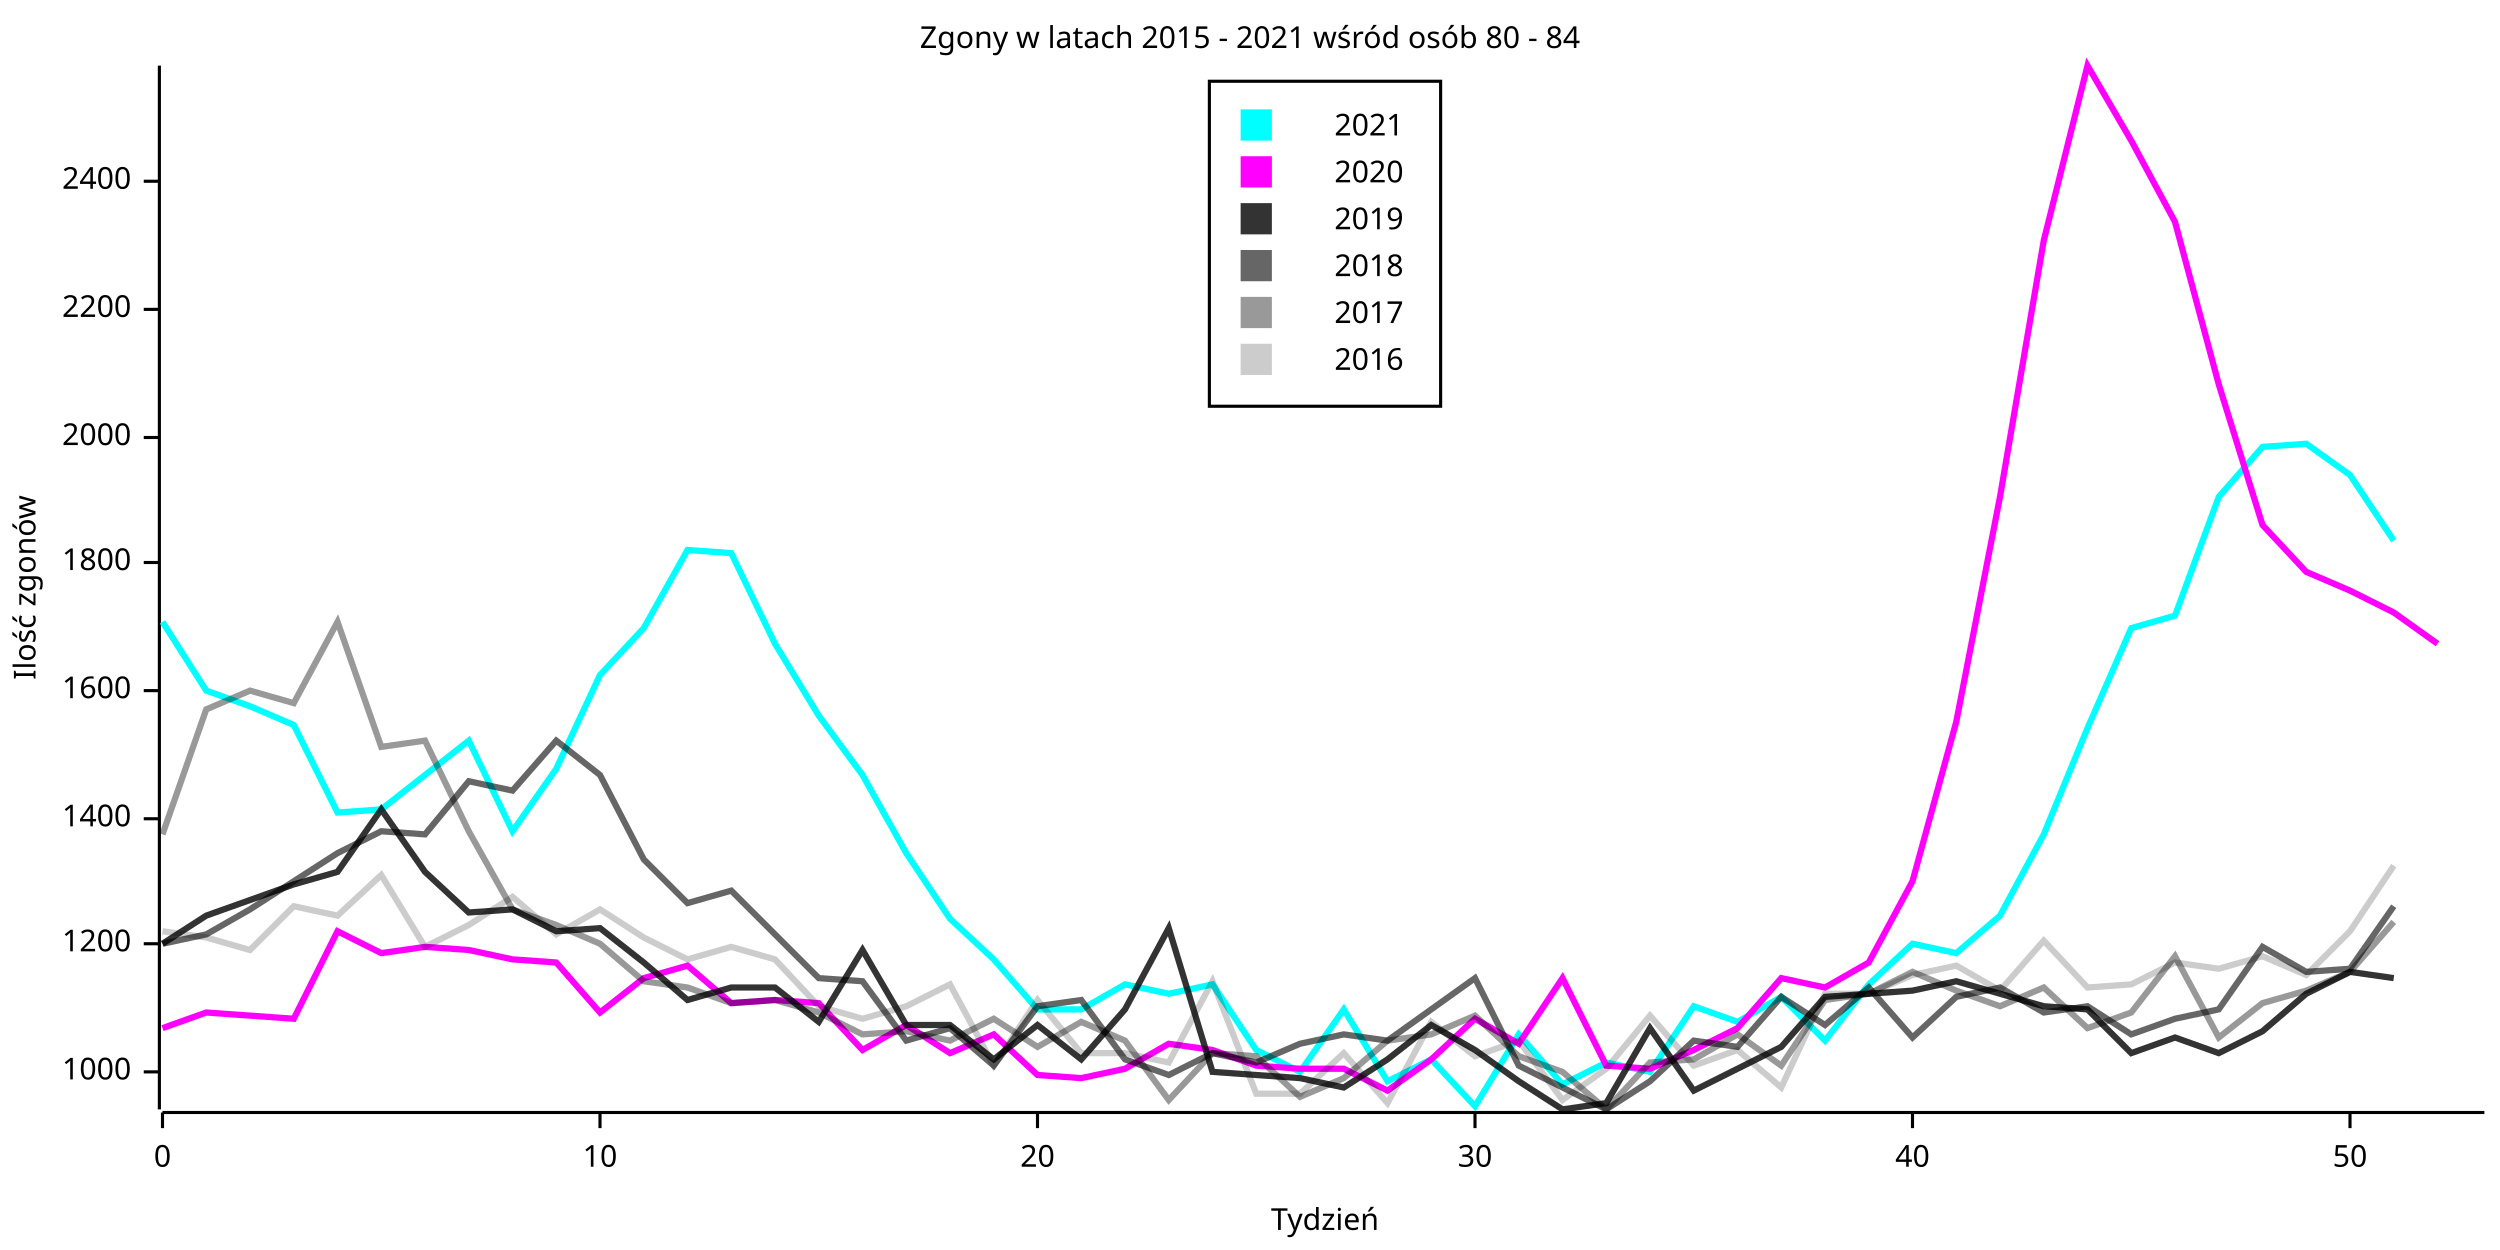
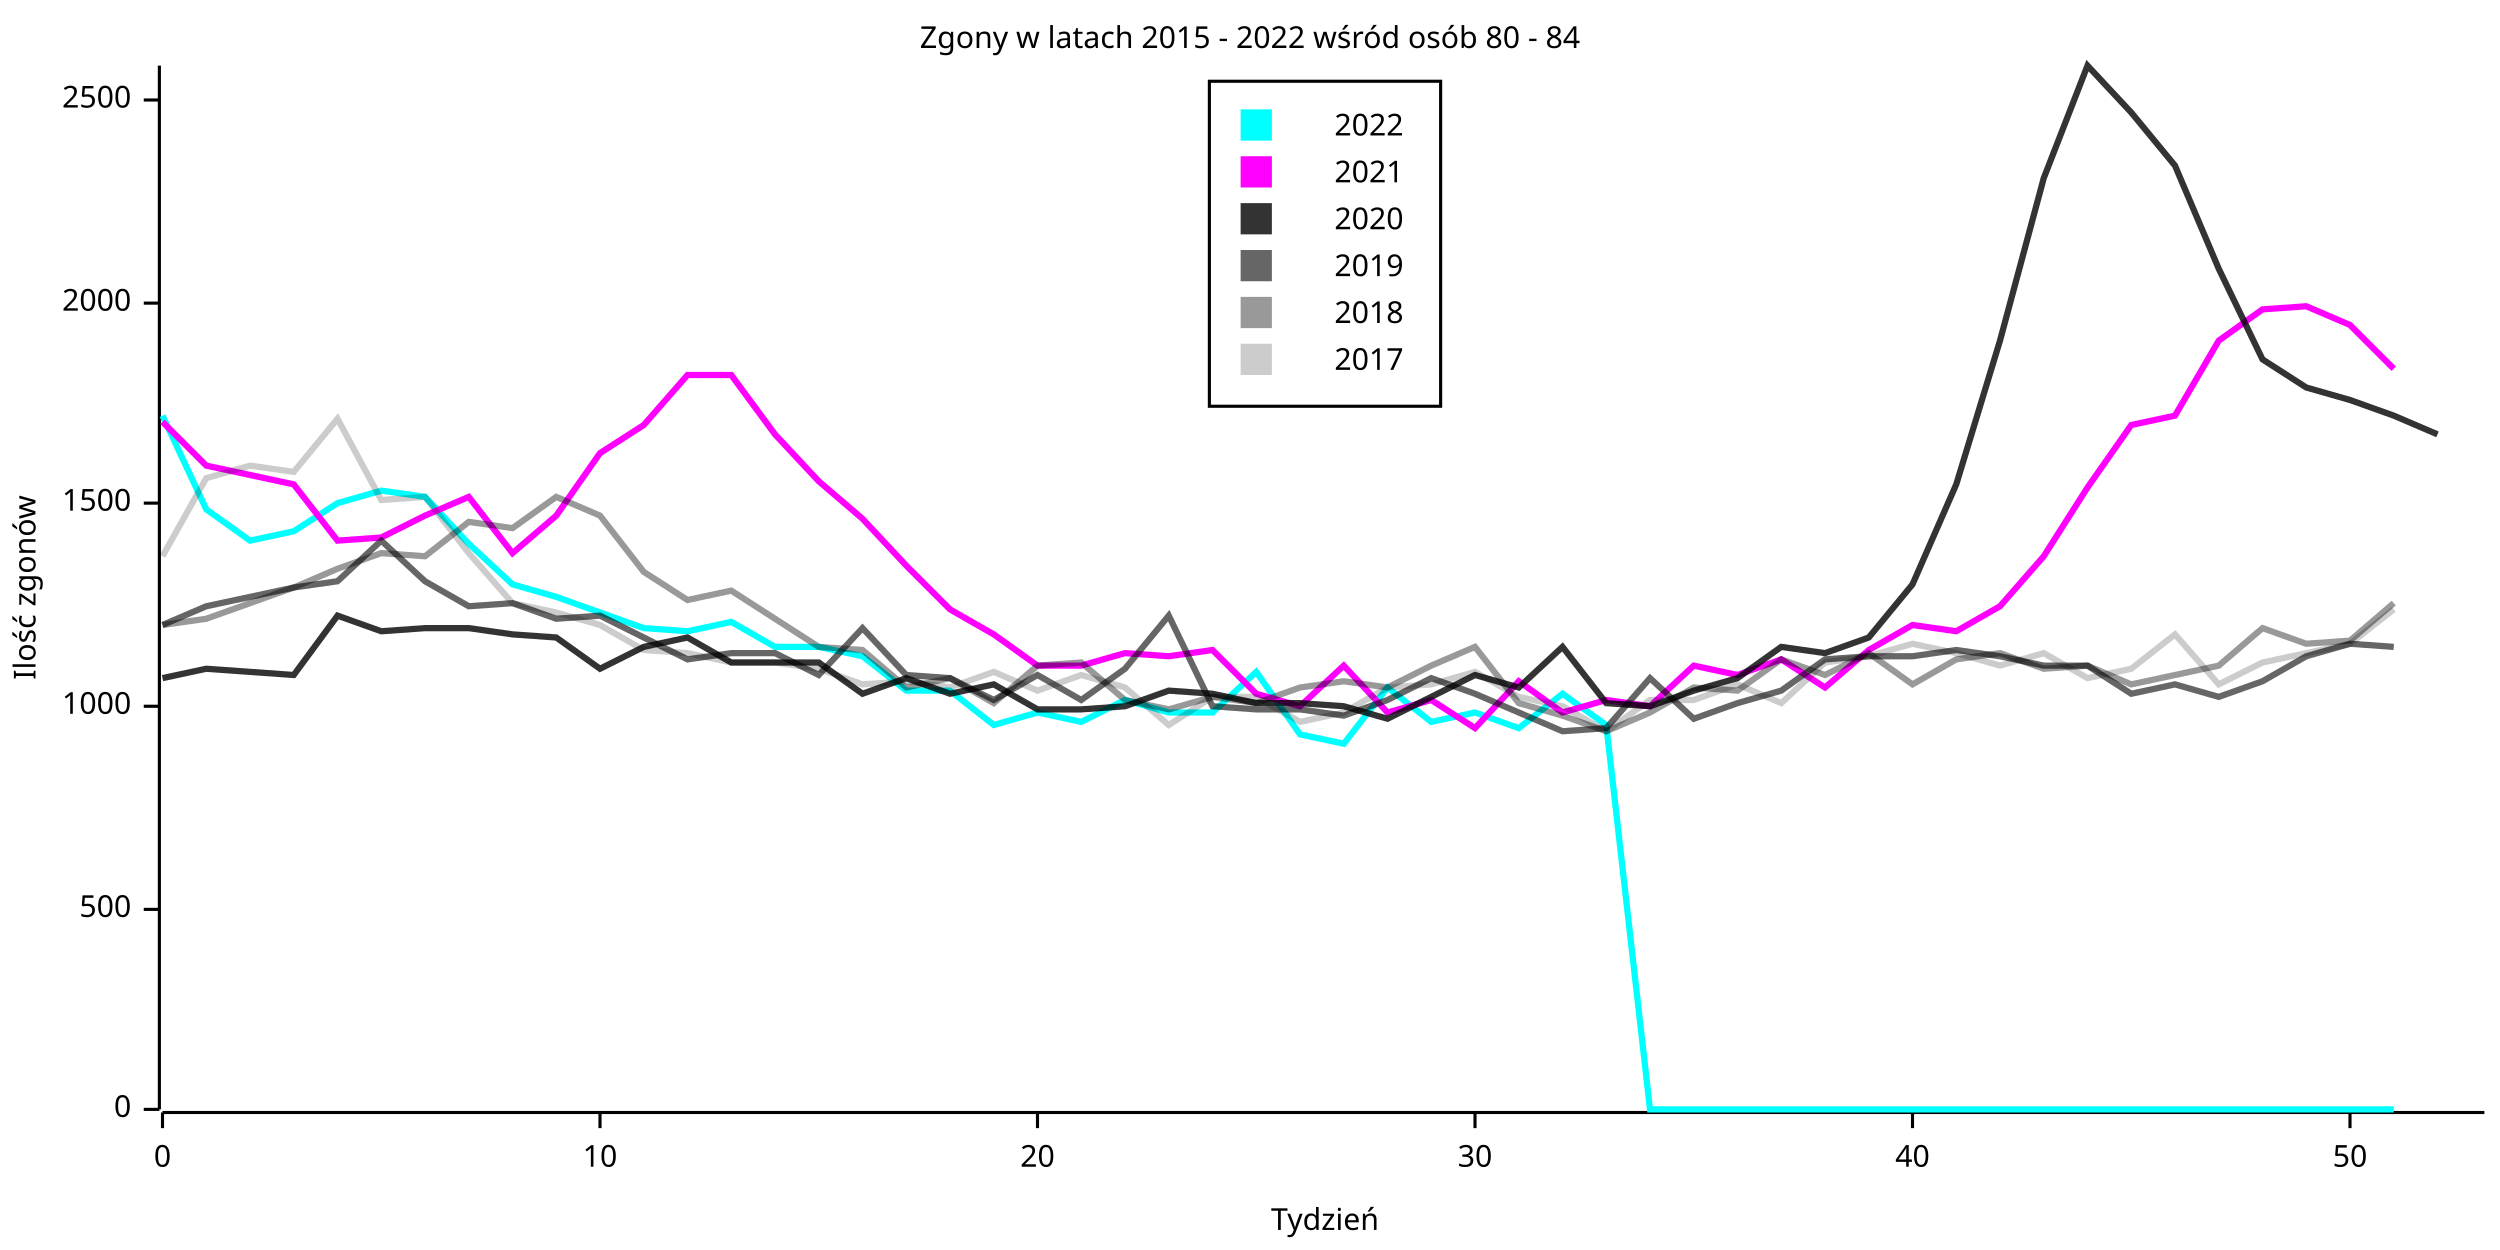
<svg xmlns="http://www.w3.org/2000/svg" width="800" height="400" viewBox="0 0 800 400">
  <rect x="0" y="0" width="800" height="400" opacity="1" fill="#FFFFFF" stroke="none" />
  <text x="400" y="8" dy="0.76em" text-anchor="middle" font-family="sans-serif" font-size="9.677" opacity="1" fill="#000000">
- Zgony w latach 2015 - 2021 wśród osób 80 - 84
+ Zgony w latach 2015 - 2022 wśród osób 80 - 84
</text>
  <text x="4" y="188" dy="0.76em" text-anchor="middle" font-family="sans-serif" font-size="9.677" opacity="1" fill="#000000" transform="rotate(270, 4, 188)">
Ilość zgonów
</text>
  <text x="424" y="396" dy="-0.5ex" text-anchor="middle" font-family="sans-serif" font-size="9.677" opacity="1" fill="#000000">
Tydzień
</text>
  <polyline fill="none" opacity="1" stroke="#000000" stroke-width="1" points="51,21 51,355 " />
-   <text x="42" y="343" dy="0.5ex" text-anchor="end" font-family="sans-serif" font-size="9.677" opacity="1" fill="#000000">
+   <text x="42" y="355" dy="0.5ex" text-anchor="end" font-family="sans-serif" font-size="9.677" opacity="1" fill="#000000">
+ 0
+ </text>
+   <polyline fill="none" opacity="1" stroke="#000000" stroke-width="1" points="46,355 51,355 " />
+   <text x="42" y="291" dy="0.5ex" text-anchor="end" font-family="sans-serif" font-size="9.677" opacity="1" fill="#000000">
+ 500
+ </text>
+   <polyline fill="none" opacity="1" stroke="#000000" stroke-width="1" points="46,291 51,291 " />
+   <text x="42" y="226" dy="0.5ex" text-anchor="end" font-family="sans-serif" font-size="9.677" opacity="1" fill="#000000">
1000
</text>
-   <polyline fill="none" opacity="1" stroke="#000000" stroke-width="1" points="46,343 51,343 " />
-   <text x="42" y="302" dy="0.5ex" text-anchor="end" font-family="sans-serif" font-size="9.677" opacity="1" fill="#000000">
- 1200
+   <polyline fill="none" opacity="1" stroke="#000000" stroke-width="1" points="46,226 51,226 " />
+   <text x="42" y="161" dy="0.5ex" text-anchor="end" font-family="sans-serif" font-size="9.677" opacity="1" fill="#000000">
+ 1500
</text>
-   <polyline fill="none" opacity="1" stroke="#000000" stroke-width="1" points="46,302 51,302 " />
-   <text x="42" y="262" dy="0.5ex" text-anchor="end" font-family="sans-serif" font-size="9.677" opacity="1" fill="#000000">
- 1400
- </text>
-   <polyline fill="none" opacity="1" stroke="#000000" stroke-width="1" points="46,262 51,262 " />
-   <text x="42" y="221" dy="0.5ex" text-anchor="end" font-family="sans-serif" font-size="9.677" opacity="1" fill="#000000">
- 1600
- </text>
-   <polyline fill="none" opacity="1" stroke="#000000" stroke-width="1" points="46,221 51,221 " />
-   <text x="42" y="180" dy="0.5ex" text-anchor="end" font-family="sans-serif" font-size="9.677" opacity="1" fill="#000000">
- 1800
- </text>
-   <polyline fill="none" opacity="1" stroke="#000000" stroke-width="1" points="46,180 51,180 " />
-   <text x="42" y="140" dy="0.5ex" text-anchor="end" font-family="sans-serif" font-size="9.677" opacity="1" fill="#000000">
+   <polyline fill="none" opacity="1" stroke="#000000" stroke-width="1" points="46,161 51,161 " />
+   <text x="42" y="97" dy="0.5ex" text-anchor="end" font-family="sans-serif" font-size="9.677" opacity="1" fill="#000000">
2000
</text>
-   <polyline fill="none" opacity="1" stroke="#000000" stroke-width="1" points="46,140 51,140 " />
-   <text x="42" y="99" dy="0.5ex" text-anchor="end" font-family="sans-serif" font-size="9.677" opacity="1" fill="#000000">
- 2200
+   <polyline fill="none" opacity="1" stroke="#000000" stroke-width="1" points="46,97 51,97 " />
+   <text x="42" y="32" dy="0.5ex" text-anchor="end" font-family="sans-serif" font-size="9.677" opacity="1" fill="#000000">
+ 2500
</text>
-   <polyline fill="none" opacity="1" stroke="#000000" stroke-width="1" points="46,99 51,99 " />
-   <text x="42" y="58" dy="0.5ex" text-anchor="end" font-family="sans-serif" font-size="9.677" opacity="1" fill="#000000">
- 2400
- </text>
-   <polyline fill="none" opacity="1" stroke="#000000" stroke-width="1" points="46,58 51,58 " />
+   <polyline fill="none" opacity="1" stroke="#000000" stroke-width="1" points="46,32 51,32 " />
  <polyline fill="none" opacity="1" stroke="#000000" stroke-width="1" points="52,356 795,356 " />
  <text x="52" y="366" dy="0.76em" text-anchor="middle" font-family="sans-serif" font-size="9.677" opacity="1" fill="#000000">
0
</text>
  <polyline fill="none" opacity="1" stroke="#000000" stroke-width="1" points="52,356 52,361 " />
  <text x="192" y="366" dy="0.76em" text-anchor="middle" font-family="sans-serif" font-size="9.677" opacity="1" fill="#000000">
10
</text>
  <polyline fill="none" opacity="1" stroke="#000000" stroke-width="1" points="192,356 192,361 " />
  <text x="332" y="366" dy="0.76em" text-anchor="middle" font-family="sans-serif" font-size="9.677" opacity="1" fill="#000000">
20
</text>
  <polyline fill="none" opacity="1" stroke="#000000" stroke-width="1" points="332,356 332,361 " />
  <text x="472" y="366" dy="0.76em" text-anchor="middle" font-family="sans-serif" font-size="9.677" opacity="1" fill="#000000">
30
</text>
  <polyline fill="none" opacity="1" stroke="#000000" stroke-width="1" points="472,356 472,361 " />
  <text x="612" y="366" dy="0.76em" text-anchor="middle" font-family="sans-serif" font-size="9.677" opacity="1" fill="#000000">
40
</text>
  <polyline fill="none" opacity="1" stroke="#000000" stroke-width="1" points="612,356 612,361 " />
  <text x="752" y="366" dy="0.76em" text-anchor="middle" font-family="sans-serif" font-size="9.677" opacity="1" fill="#000000">
50
</text>
  <polyline fill="none" opacity="1" stroke="#000000" stroke-width="1" points="752,356 752,361 " />
-   <polyline fill="none" opacity="1" stroke="#00FFFF" stroke-width="2" points="52,199 66,221 80,226 94,232 108,260 122,259 136,248 150,237 164,266 178,246 192,216 206,201 220,176 234,177 248,206 262,229 276,248 290,273 304,294 318,307 332,323 346,323 360,315 374,318 388,315 402,336 416,343 430,323 444,346 458,339 472,354 486,331 500,347 514,340 528,343 542,322 556,327 570,319 584,333 598,315 612,302 626,305 640,293 654,267 668,233 682,201 696,197 710,159 724,143 738,142 752,152 766,173 " />
-   <polyline fill="none" opacity="1" stroke="#FF00FF" stroke-width="2" points="52,329 66,324 80,325 94,326 108,298 122,305 136,303 150,304 164,307 178,308 192,324 206,313 220,309 234,321 248,320 262,321 276,336 290,328 304,337 318,331 332,344 346,345 360,342 374,334 388,336 402,341 416,342 430,342 444,349 458,339 472,326 486,334 500,313 514,341 528,342 542,336 556,329 570,313 584,316 598,308 612,282 626,231 640,159 654,77 668,21 682,45 696,71 710,123 724,168 738,183 752,189 766,196 780,206 " />
-   <polyline fill="none" opacity="0.8" stroke="#000000" stroke-width="2" points="52,302 66,293 80,288 94,283 108,279 122,259 136,279 150,292 164,291 178,298 192,297 206,308 220,320 234,316 248,316 262,327 276,304 290,328 304,328 318,339 332,328 346,339 360,323 374,297 388,343 402,344 416,345 430,348 444,339 458,328 472,336 486,346 500,355 514,353 528,329 542,349 556,342 570,335 584,319 598,318 612,317 626,314 640,318 654,322 668,323 682,337 696,332 710,337 724,330 738,318 752,311 766,313 " />
-   <polyline fill="none" opacity="0.6" stroke="#000000" stroke-width="2" points="52,302 66,299 80,291 94,282 108,273 122,266 136,267 150,250 164,253 178,237 192,248 206,275 220,289 234,285 248,299 262,313 276,314 290,333 304,329 318,341 332,322 346,320 360,339 374,344 388,337 402,340 416,334 430,331 444,333 458,323 472,313 486,341 500,348 514,355 528,346 542,333 556,335 570,319 584,328 598,316 612,332 626,319 640,316 654,324 668,322 682,331 696,326 710,323 724,303 738,311 752,310 766,290 " />
-   <polyline fill="none" opacity="0.4" stroke="#000000" stroke-width="2" points="52,267 66,227 80,221 94,225 108,199 122,239 136,237 150,266 164,291 178,296 192,302 206,314 220,316 234,321 248,320 262,324 276,331 290,330 304,333 318,326 332,335 346,327 360,333 374,352 388,337 402,338 416,351 430,345 444,333 458,331 472,325 486,338 500,343 514,355 528,340 542,339 556,331 570,341 584,320 598,318 612,311 626,317 640,322 654,316 668,329 682,324 696,306 710,332 724,321 738,317 752,311 766,295 " />
-   <polyline fill="none" opacity="0.2" stroke="#000000" stroke-width="2" points="52,298 66,300 80,304 94,290 108,293 122,280 136,303 150,296 164,287 178,299 192,291 206,300 220,307 234,303 248,307 262,322 276,326 290,322 304,315 318,341 332,320 346,337 360,337 374,340 388,314 402,350 416,350 430,337 444,353 458,327 472,338 486,333 500,352 514,342 528,325 542,341 556,336 570,348 584,318 598,318 612,312 626,309 640,317 654,301 668,316 682,315 696,308 710,310 724,306 738,312 752,298 766,277 " />
+   <polyline fill="none" opacity="1" stroke="#00FFFF" stroke-width="2" points="52,133 66,163 80,173 94,170 108,161 122,157 136,159 150,174 164,187 178,191 192,196 206,201 220,202 234,199 248,207 262,207 276,210 290,221 304,221 318,232 332,228 346,231 360,224 374,228 388,228 402,215 416,235 430,238 444,220 458,231 472,228 486,233 500,222 514,232 528,355 542,355 556,355 570,355 584,355 598,355 612,355 626,355 640,355 654,355 668,355 682,355 696,355 710,355 724,355 738,355 752,355 766,355 " />
+   <polyline fill="none" opacity="1" stroke="#FF00FF" stroke-width="2" points="52,135 66,149 80,152 94,155 108,173 122,172 136,165 150,159 164,177 178,165 192,145 206,136 220,120 234,120 248,139 262,154 276,166 290,181 304,195 318,203 332,213 346,213 360,209 374,210 388,208 402,222 416,226 430,213 444,228 458,224 472,233 486,218 500,228 514,224 528,226 542,213 556,216 570,211 584,220 598,208 612,200 626,202 640,194 654,178 668,156 682,136 696,133 710,109 724,99 738,98 752,104 766,118 " />
+   <polyline fill="none" opacity="0.8" stroke="#000000" stroke-width="2" points="52,217 66,214 80,215 94,216 108,197 122,202 136,201 150,201 164,203 178,204 192,214 206,207 220,204 234,212 248,212 262,212 276,222 290,217 304,222 318,219 332,227 346,227 360,226 374,221 388,222 402,225 416,225 430,226 444,230 458,223 472,216 486,220 500,207 514,225 528,226 542,221 556,217 570,207 584,209 598,204 612,187 626,155 640,109 654,57 668,21 682,36 696,53 710,86 724,115 738,124 752,128 766,133 780,139 " />
+   <polyline fill="none" opacity="0.6" stroke="#000000" stroke-width="2" points="52,200 66,194 80,191 94,188 108,186 122,173 136,186 150,194 164,193 178,198 192,197 206,204 220,211 234,209 248,209 262,216 276,201 290,216 304,217 318,224 332,216 346,224 360,214 374,197 388,226 402,227 416,227 430,229 444,224 458,217 472,222 486,228 500,234 514,233 528,217 542,230 556,225 570,221 584,211 598,210 612,210 626,208 640,210 654,213 668,213 682,222 696,219 710,223 724,218 738,210 752,206 766,207 " />
+   <polyline fill="none" opacity="0.4" stroke="#000000" stroke-width="2" points="52,200 66,198 80,193 94,188 108,182 122,177 136,178 150,167 164,169 178,159 192,165 206,183 220,192 234,189 248,198 262,207 276,208 290,220 304,217 318,225 332,213 346,212 360,224 374,227 388,223 402,225 416,220 430,218 444,220 458,213 472,207 486,225 500,229 514,234 528,228 542,220 556,221 570,211 584,216 598,209 612,219 626,211 640,209 654,214 668,213 682,219 696,216 710,213 724,201 738,206 752,205 766,193 " />
+   <polyline fill="none" opacity="0.2" stroke="#000000" stroke-width="2" points="52,178 66,153 80,149 94,151 108,134 122,160 136,159 150,177 164,193 178,196 192,200 206,208 220,209 234,212 248,212 262,214 276,219 290,218 304,220 318,215 332,221 346,216 360,220 374,232 388,223 402,223 416,231 430,228 444,220 458,219 472,215 486,223 500,226 514,234 528,224 542,224 556,219 570,225 584,212 598,210 612,206 626,209 640,213 654,209 668,217 682,214 696,203 710,219 724,212 738,209 752,206 766,195 " />
  <rect x="387" y="26" width="74" height="104" opacity="1" fill="none" stroke="#000000" />
  <text x="427" y="36" dy="0.76em" text-anchor="start" font-family="sans-serif" font-size="9.677" opacity="1" fill="#000000">
+ 2022
+ </text>
+   <text x="427" y="51" dy="0.76em" text-anchor="start" font-family="sans-serif" font-size="9.677" opacity="1" fill="#000000">
2021
</text>
-   <text x="427" y="51" dy="0.76em" text-anchor="start" font-family="sans-serif" font-size="9.677" opacity="1" fill="#000000">
+   <text x="427" y="66" dy="0.76em" text-anchor="start" font-family="sans-serif" font-size="9.677" opacity="1" fill="#000000">
2020
</text>
-   <text x="427" y="66" dy="0.76em" text-anchor="start" font-family="sans-serif" font-size="9.677" opacity="1" fill="#000000">
+   <text x="427" y="81" dy="0.76em" text-anchor="start" font-family="sans-serif" font-size="9.677" opacity="1" fill="#000000">
2019
</text>
-   <text x="427" y="81" dy="0.76em" text-anchor="start" font-family="sans-serif" font-size="9.677" opacity="1" fill="#000000">
+   <text x="427" y="96" dy="0.76em" text-anchor="start" font-family="sans-serif" font-size="9.677" opacity="1" fill="#000000">
2018
</text>
-   <text x="427" y="96" dy="0.76em" text-anchor="start" font-family="sans-serif" font-size="9.677" opacity="1" fill="#000000">
+   <text x="427" y="111" dy="0.76em" text-anchor="start" font-family="sans-serif" font-size="9.677" opacity="1" fill="#000000">
2017
- </text>
-   <text x="427" y="111" dy="0.76em" text-anchor="start" font-family="sans-serif" font-size="9.677" opacity="1" fill="#000000">
- 2016
</text>
  <rect x="397" y="35" width="10" height="10" opacity="1" fill="#00FFFF" stroke="none" />
  <rect x="397" y="50" width="10" height="10" opacity="1" fill="#FF00FF" stroke="none" />
  <rect x="397" y="65" width="10" height="10" opacity="0.8" fill="#000000" stroke="none" />
  <rect x="397" y="80" width="10" height="10" opacity="0.6" fill="#000000" stroke="none" />
  <rect x="397" y="95" width="10" height="10" opacity="0.4" fill="#000000" stroke="none" />
  <rect x="397" y="110" width="10" height="10" opacity="0.2" fill="#000000" stroke="none" />
</svg>
